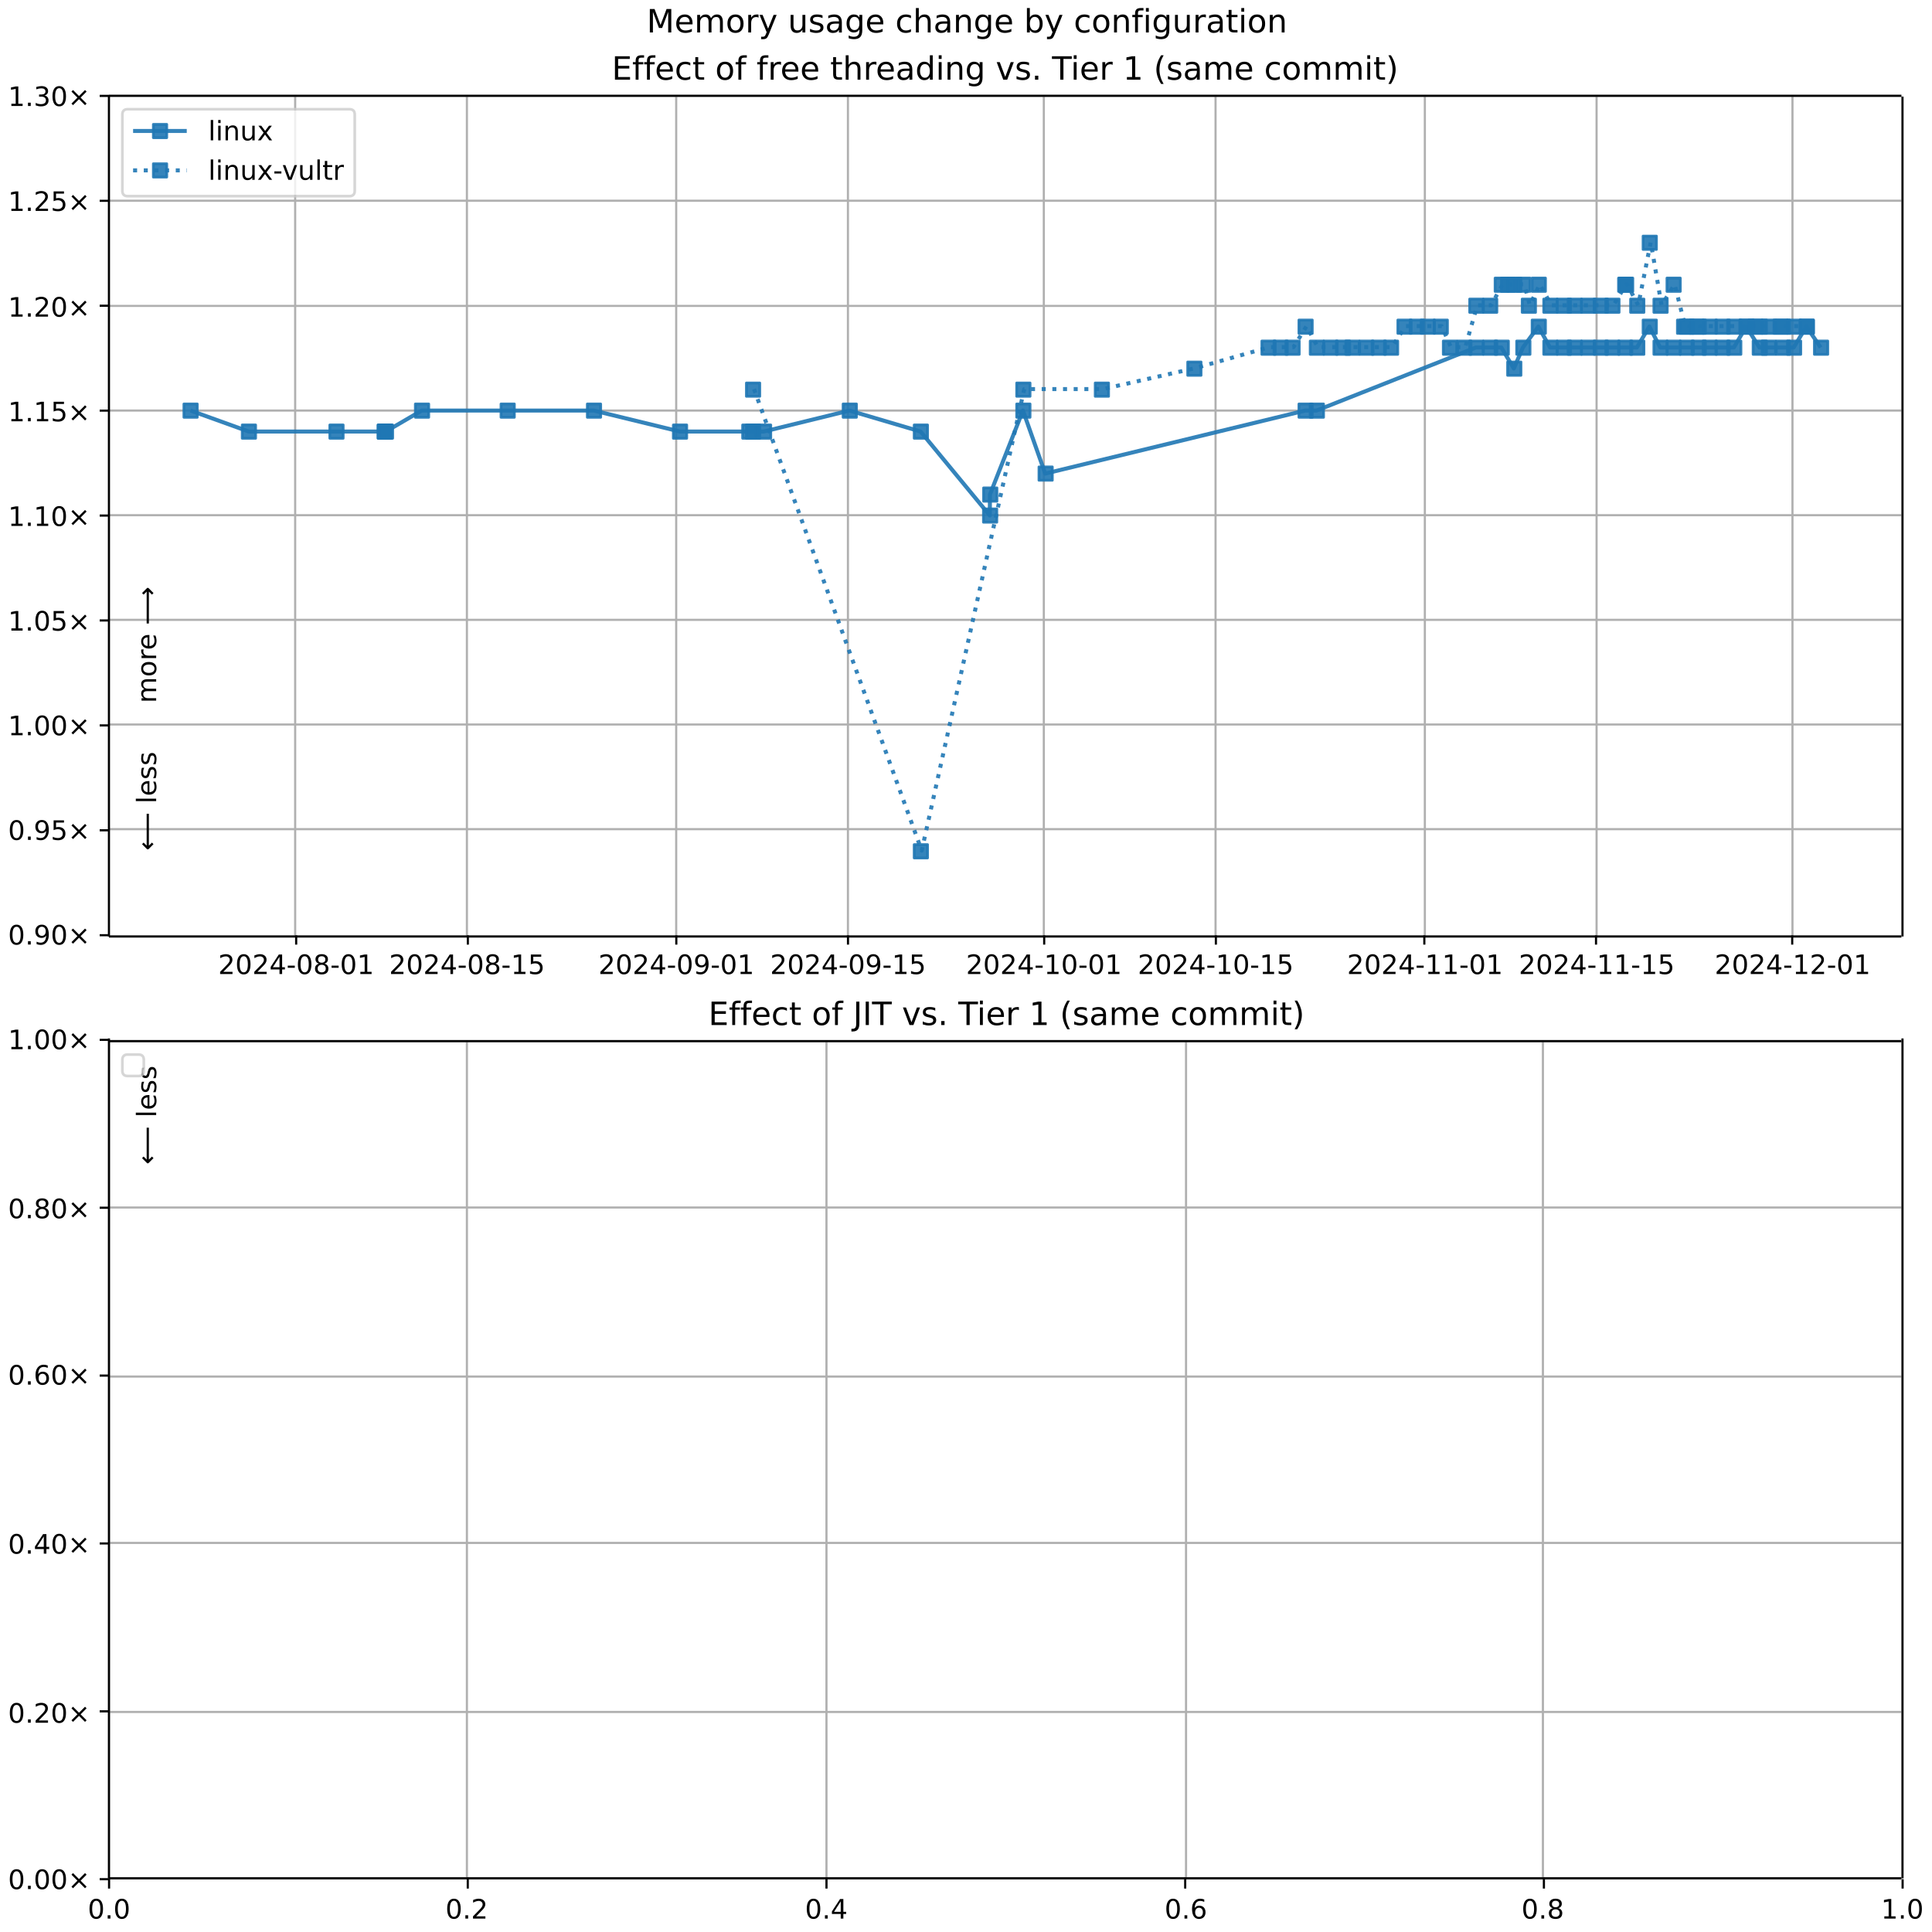
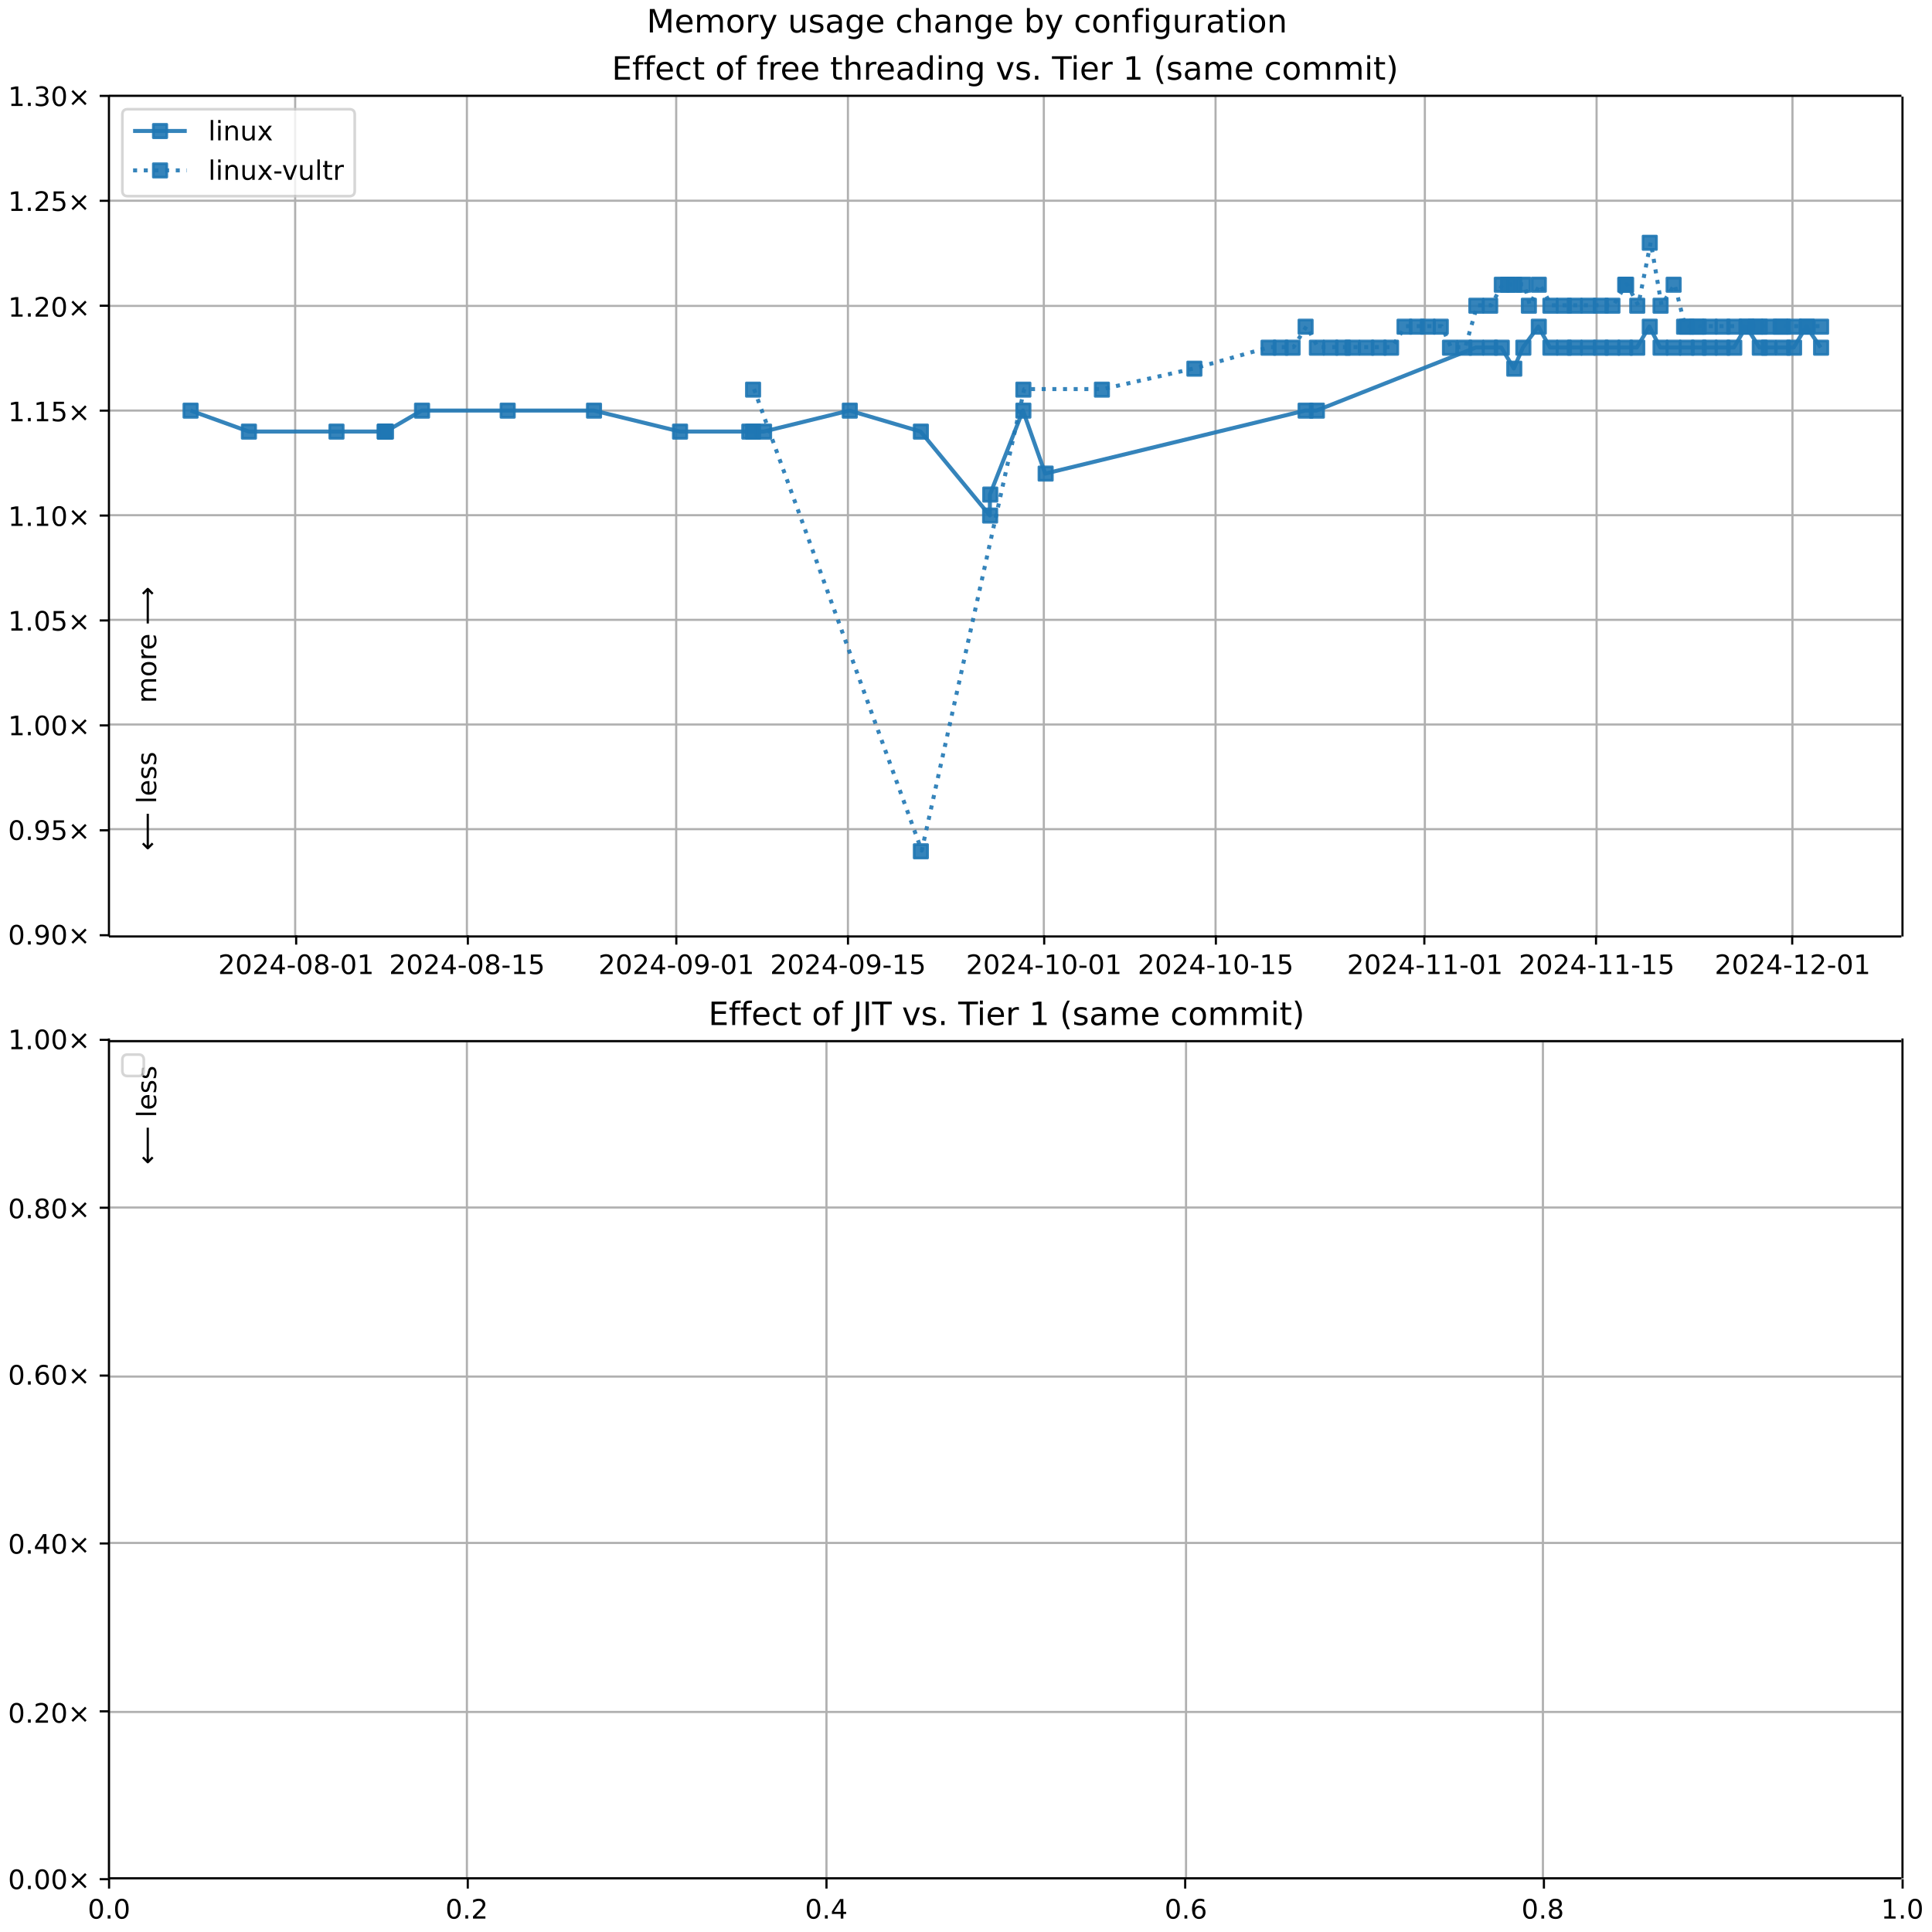
<svg xmlns="http://www.w3.org/2000/svg" xmlns:xlink="http://www.w3.org/1999/xlink" width="720pt" height="720pt" version="1.1" viewBox="0 0 720 720">
  <defs>
    <style type="text/css">*{stroke-linejoin: round; stroke-linecap: butt}</style>
  </defs>
  <path d="m0 720h720v-720h-720z" fill="#fff" />
  <path d="m40.6 349h668v-313h-668z" fill="#fff" />
  <path d="m110 349v-313" clip-path="url(#d)" fill="none" stroke="#b0b0b0" stroke-linecap="square" stroke-width=".8" />
  <defs>
    <path id="j" d="m0 0v3.5" stroke="#000" stroke-width=".8" />
  </defs>
  <use x="110.373" y="348.529" stroke="#000000" stroke-width=".8" xlink:href="#j" />
  <g transform="translate(81.3 363) scale(.1 -.1)">
    <defs>
      <path id="e" transform="scale(.0156)" d="m1228 531h2203v-531h-2962v531q359 372 979 998 621 627 780 809 303 340 423 576 121 236 121 464 0 372-261 606-261 235-680 235-297 0-627-103-329-103-704-313v638q381 153 712 231 332 78 607 78 725 0 1156-363 431-362 431-968 0-288-108-546-107-257-392-607-78-91-497-524-418-433-1181-1211z" />
      <path id="b" transform="scale(.0156)" d="m2034 4250q-487 0-733-480-245-479-245-1442 0-959 245-1439 246-480 733-480 491 0 736 480 246 480 246 1439 0 963-246 1442-245 480-736 480zm0 500q785 0 1199-621 414-620 414-1801 0-1178-414-1799-414-620-1199-620-784 0-1198 620-414 621-414 1799 0 1181 414 1801 414 621 1198 621z" />
      <path id="m" transform="scale(.0156)" d="m2419 4116-1594-2491h1594v2491zm-166 550h794v-3041h666v-525h-666v-1100h-628v1100h-2106v609l1940 2957z" />
      <path id="g" transform="scale(.0156)" d="m313 2009h1684v-512h-1684v512z" />
      <path id="ac" transform="scale(.0156)" d="m2034 2216q-450 0-708-241-257-241-257-662 0-422 257-663 258-241 708-241t709 242q260 243 260 662 0 421-258 662-257 241-711 241zm-631 268q-406 100-633 378-226 279-226 679 0 559 398 884 399 325 1092 325 697 0 1094-325t397-884q0-400-227-679-226-278-629-378 456-106 710-416 255-309 255-755 0-679-414-1042-414-362-1186-362-771 0-1186 362-414 363-414 1042 0 446 256 755 257 310 713 416zm-231 997q0-362 226-565 227-203 636-203 407 0 636 203 230 203 230 565 0 363-230 566-229 203-636 203-409 0-636-203-226-203-226-566z" />
      <path id="c" transform="scale(.0156)" d="m794 531h1031v3560l-1122-225v575l1116 225h631v-4135h1031v-531h-2687v531z" />
    </defs>
    <use xlink:href="#e" />
    <use x="63.623" xlink:href="#b" />
    <use x="127.246" xlink:href="#e" />
    <use x="190.869" xlink:href="#m" />
    <use x="254.492" xlink:href="#g" />
    <use x="290.576" xlink:href="#b" />
    <use x="354.199" xlink:href="#ac" />
    <use x="417.822" xlink:href="#g" />
    <use x="453.906" xlink:href="#b" />
    <use x="517.529" xlink:href="#c" />
  </g>
  <path d="m174 349v-313" clip-path="url(#d)" fill="none" stroke="#b0b0b0" stroke-linecap="square" stroke-width=".8" />
  <use x="174.352" y="348.529" stroke="#000000" stroke-width=".8" xlink:href="#j" />
  <g transform="translate(145 363) scale(.1 -.1)">
    <defs>
      <path id="t" transform="scale(.0156)" d="m691 4666h2478v-532h-1900v-1143q137 47 274 70 138 23 276 23 781 0 1237-428 457-428 457-1159 0-753-469-1171-469-417-1322-417-294 0-599 50-304 50-629 150v635q281-153 581-228t634-75q541 0 856 284 316 284 316 772 0 487-316 771-315 285-856 285-253 0-505-56-251-56-513-175v2344z" />
    </defs>
    <use xlink:href="#e" />
    <use x="63.623" xlink:href="#b" />
    <use x="127.246" xlink:href="#e" />
    <use x="190.869" xlink:href="#m" />
    <use x="254.492" xlink:href="#g" />
    <use x="290.576" xlink:href="#b" />
    <use x="354.199" xlink:href="#ac" />
    <use x="417.822" xlink:href="#g" />
    <use x="453.906" xlink:href="#c" />
    <use x="517.529" xlink:href="#t" />
  </g>
  <path d="m252 349v-313" clip-path="url(#d)" fill="none" stroke="#b0b0b0" stroke-linecap="square" stroke-width=".8" />
  <use x="252.042" y="348.529" stroke="#000000" stroke-width=".8" xlink:href="#j" />
  <g transform="translate(223 363) scale(.1 -.1)">
    <defs>
      <path id="ab" transform="scale(.0156)" d="m703 97v575q238-113 481-172 244-59 479-59 625 0 954 420 330 420 377 1277-181-269-460-413-278-144-615-144-700 0-1108 423-408 424-408 1159 0 718 425 1152 425 435 1131 435 810 0 1236-621 427-620 427-1801 0-1103-524-1761-523-658-1407-658-238 0-482 47-243 47-506 141zm1256 1978q425 0 673 290 249 291 249 798 0 503-249 795-248 292-673 292t-673-292-248-795q0-507 248-798 248-290 673-290z" />
    </defs>
    <use xlink:href="#e" />
    <use x="63.623" xlink:href="#b" />
    <use x="127.246" xlink:href="#e" />
    <use x="190.869" xlink:href="#m" />
    <use x="254.492" xlink:href="#g" />
    <use x="290.576" xlink:href="#b" />
    <use x="354.199" xlink:href="#ab" />
    <use x="417.822" xlink:href="#g" />
    <use x="453.906" xlink:href="#b" />
    <use x="517.529" xlink:href="#c" />
  </g>
  <path d="m316 349v-313" clip-path="url(#d)" fill="none" stroke="#b0b0b0" stroke-linecap="square" stroke-width=".8" />
  <use x="316.021" y="348.529" stroke="#000000" stroke-width=".8" xlink:href="#j" />
  <g transform="translate(287 363) scale(.1 -.1)">
    <use xlink:href="#e" />
    <use x="63.623" xlink:href="#b" />
    <use x="127.246" xlink:href="#e" />
    <use x="190.869" xlink:href="#m" />
    <use x="254.492" xlink:href="#g" />
    <use x="290.576" xlink:href="#b" />
    <use x="354.199" xlink:href="#ab" />
    <use x="417.822" xlink:href="#g" />
    <use x="453.906" xlink:href="#c" />
    <use x="517.529" xlink:href="#t" />
  </g>
  <path d="m389 349v-313" clip-path="url(#d)" fill="none" stroke="#b0b0b0" stroke-linecap="square" stroke-width=".8" />
  <use x="389.14" y="348.529" stroke="#000000" stroke-width=".8" xlink:href="#j" />
  <g transform="translate(360 363) scale(.1 -.1)">
    <use xlink:href="#e" />
    <use x="63.623" xlink:href="#b" />
    <use x="127.246" xlink:href="#e" />
    <use x="190.869" xlink:href="#m" />
    <use x="254.492" xlink:href="#g" />
    <use x="290.576" xlink:href="#c" />
    <use x="354.199" xlink:href="#b" />
    <use x="417.822" xlink:href="#g" />
    <use x="453.906" xlink:href="#b" />
    <use x="517.529" xlink:href="#c" />
  </g>
  <path d="m453 349v-313" clip-path="url(#d)" fill="none" stroke="#b0b0b0" stroke-linecap="square" stroke-width=".8" />
  <use x="453.119" y="348.529" stroke="#000000" stroke-width=".8" xlink:href="#j" />
  <g transform="translate(424 363) scale(.1 -.1)">
    <use xlink:href="#e" />
    <use x="63.623" xlink:href="#b" />
    <use x="127.246" xlink:href="#e" />
    <use x="190.869" xlink:href="#m" />
    <use x="254.492" xlink:href="#g" />
    <use x="290.576" xlink:href="#c" />
    <use x="354.199" xlink:href="#b" />
    <use x="417.822" xlink:href="#g" />
    <use x="453.906" xlink:href="#c" />
    <use x="517.529" xlink:href="#t" />
  </g>
  <path d="m531 349v-313" clip-path="url(#d)" fill="none" stroke="#b0b0b0" stroke-linecap="square" stroke-width=".8" />
  <use x="530.808" y="348.529" stroke="#000000" stroke-width=".8" xlink:href="#j" />
  <g transform="translate(502 363) scale(.1 -.1)">
    <use xlink:href="#e" />
    <use x="63.623" xlink:href="#b" />
    <use x="127.246" xlink:href="#e" />
    <use x="190.869" xlink:href="#m" />
    <use x="254.492" xlink:href="#g" />
    <use x="290.576" xlink:href="#c" />
    <use x="354.199" xlink:href="#c" />
    <use x="417.822" xlink:href="#g" />
    <use x="453.906" xlink:href="#b" />
    <use x="517.529" xlink:href="#c" />
  </g>
  <path d="m595 349v-313" clip-path="url(#d)" fill="none" stroke="#b0b0b0" stroke-linecap="square" stroke-width=".8" />
  <use x="594.787" y="348.529" stroke="#000000" stroke-width=".8" xlink:href="#j" />
  <g transform="translate(566 363) scale(.1 -.1)">
    <use xlink:href="#e" />
    <use x="63.623" xlink:href="#b" />
    <use x="127.246" xlink:href="#e" />
    <use x="190.869" xlink:href="#m" />
    <use x="254.492" xlink:href="#g" />
    <use x="290.576" xlink:href="#c" />
    <use x="354.199" xlink:href="#c" />
    <use x="417.822" xlink:href="#g" />
    <use x="453.906" xlink:href="#c" />
    <use x="517.529" xlink:href="#t" />
  </g>
  <path d="m668 349v-313" clip-path="url(#d)" fill="none" stroke="#b0b0b0" stroke-linecap="square" stroke-width=".8" />
  <use x="667.907" y="348.529" stroke="#000000" stroke-width=".8" xlink:href="#j" />
  <g transform="translate(639 363) scale(.1 -.1)">
    <use xlink:href="#e" />
    <use x="63.623" xlink:href="#b" />
    <use x="127.246" xlink:href="#e" />
    <use x="190.869" xlink:href="#m" />
    <use x="254.492" xlink:href="#g" />
    <use x="290.576" xlink:href="#c" />
    <use x="354.199" xlink:href="#e" />
    <use x="417.822" xlink:href="#g" />
    <use x="453.906" xlink:href="#b" />
    <use x="517.529" xlink:href="#c" />
  </g>
  <path d="m40.6 349h668" clip-path="url(#d)" fill="none" stroke="#b0b0b0" stroke-linecap="square" stroke-width=".8" />
  <defs>
    <path id="i" d="m0 0h-3.5" stroke="#000" stroke-width=".8" />
  </defs>
  <use x="40.646" y="348.529" stroke="#000000" stroke-width=".8" xlink:href="#i" />
  <g transform="translate(3 352) scale(.1 -.1)">
    <defs>
      <path id="f" transform="scale(.0156)" d="m684 794h660v-794h-660v794z" />
      <path id="k" transform="scale(.0156)" d="m4488 3438-1429-1435 1429-1428-372-378-1435 1434-1434-1434-369 378 1425 1428-1425 1435 369 378 1434-1435 1435 1435 372-378z" />
    </defs>
    <use xlink:href="#b" />
    <use x="63.623" xlink:href="#f" />
    <use x="95.41" xlink:href="#ab" />
    <use x="159.033" xlink:href="#b" />
    <use x="222.656" xlink:href="#k" />
  </g>
  <path d="m40.6 309h668" clip-path="url(#d)" fill="none" stroke="#b0b0b0" stroke-linecap="square" stroke-width=".8" />
  <use x="40.646" y="309.429" stroke="#000000" stroke-width=".8" xlink:href="#i" />
  <g transform="translate(3 313) scale(.1 -.1)">
    <use xlink:href="#b" />
    <use x="63.623" xlink:href="#f" />
    <use x="95.41" xlink:href="#ab" />
    <use x="159.033" xlink:href="#t" />
    <use x="222.656" xlink:href="#k" />
  </g>
  <path d="m40.6 270h668" clip-path="url(#d)" fill="none" stroke="#b0b0b0" stroke-linecap="square" stroke-width=".8" />
  <use x="40.646" y="270.33" stroke="#000000" stroke-width=".8" xlink:href="#i" />
  <g transform="translate(3 274) scale(.1 -.1)">
    <use xlink:href="#c" />
    <use x="63.623" xlink:href="#f" />
    <use x="95.41" xlink:href="#b" />
    <use x="159.033" xlink:href="#b" />
    <use x="222.656" xlink:href="#k" />
  </g>
  <path d="m40.6 231h668" clip-path="url(#d)" fill="none" stroke="#b0b0b0" stroke-linecap="square" stroke-width=".8" />
  <use x="40.646" y="231.23" stroke="#000000" stroke-width=".8" xlink:href="#i" />
  <g transform="translate(3 235) scale(.1 -.1)">
    <use xlink:href="#c" />
    <use x="63.623" xlink:href="#f" />
    <use x="95.41" xlink:href="#b" />
    <use x="159.033" xlink:href="#t" />
    <use x="222.656" xlink:href="#k" />
  </g>
  <path d="m40.6 192h668" clip-path="url(#d)" fill="none" stroke="#b0b0b0" stroke-linecap="square" stroke-width=".8" />
  <use x="40.646" y="192.131" stroke="#000000" stroke-width=".8" xlink:href="#i" />
  <g transform="translate(3 196) scale(.1 -.1)">
    <use xlink:href="#c" />
    <use x="63.623" xlink:href="#f" />
    <use x="95.41" xlink:href="#c" />
    <use x="159.033" xlink:href="#b" />
    <use x="222.656" xlink:href="#k" />
  </g>
  <path d="m40.6 153h668" clip-path="url(#d)" fill="none" stroke="#b0b0b0" stroke-linecap="square" stroke-width=".8" />
  <use x="40.646" y="153.031" stroke="#000000" stroke-width=".8" xlink:href="#i" />
  <g transform="translate(3 157) scale(.1 -.1)">
    <use xlink:href="#c" />
    <use x="63.623" xlink:href="#f" />
    <use x="95.41" xlink:href="#c" />
    <use x="159.033" xlink:href="#t" />
    <use x="222.656" xlink:href="#k" />
  </g>
  <path d="m40.6 114h668" clip-path="url(#d)" fill="none" stroke="#b0b0b0" stroke-linecap="square" stroke-width=".8" />
  <use x="40.646" y="113.932" stroke="#000000" stroke-width=".8" xlink:href="#i" />
  <g transform="translate(3 118) scale(.1 -.1)">
    <use xlink:href="#c" />
    <use x="63.623" xlink:href="#f" />
    <use x="95.41" xlink:href="#e" />
    <use x="159.033" xlink:href="#b" />
    <use x="222.656" xlink:href="#k" />
  </g>
  <path d="m40.6 74.8h668" clip-path="url(#d)" fill="none" stroke="#b0b0b0" stroke-linecap="square" stroke-width=".8" />
  <use x="40.646" y="74.832" stroke="#000000" stroke-width=".8" xlink:href="#i" />
  <g transform="translate(3 78.6) scale(.1 -.1)">
    <use xlink:href="#c" />
    <use x="63.623" xlink:href="#f" />
    <use x="95.41" xlink:href="#e" />
    <use x="159.033" xlink:href="#t" />
    <use x="222.656" xlink:href="#k" />
  </g>
  <path d="m40.6 35.7h668" clip-path="url(#d)" fill="none" stroke="#b0b0b0" stroke-linecap="square" stroke-width=".8" />
  <use x="40.646" y="35.733" stroke="#000000" stroke-width=".8" xlink:href="#i" />
  <g transform="translate(3 39.5) scale(.1 -.1)">
    <defs>
      <path id="at" transform="scale(.0156)" d="m2597 2516q453-97 707-404 255-306 255-756 0-690-475-1069-475-378-1350-378-293 0-604 58t-642 174v609q262-153 574-231 313-78 654-78 593 0 904 234t311 681q0 413-289 645-289 233-804 233h-544v519h569q465 0 712 186t247 536q0 359-255 551-254 193-729 193-260 0-557-57-297-56-653-174v562q360 100 674 150t592 50q719 0 1137-327 419-326 419-882 0-388-222-655t-631-370z" />
    </defs>
    <use xlink:href="#c" />
    <use x="63.623" xlink:href="#f" />
    <use x="95.41" xlink:href="#at" />
    <use x="159.033" xlink:href="#b" />
    <use x="222.656" xlink:href="#k" />
  </g>
  <path d="m71 153 21.7 7.82h32.6 18 0.029 0.435l13.4-7.82h31.9 32.2l32.1 7.82h25.8 1.41 4.1l31.9-7.82 26.5 7.82 25.8 31.3 0.048-7.82 12.3-31.3 8.3 23.5 96.9-23.5h4.2l59.4-23.5h5.16 4.32l4.66 7.82 3.38-7.82 5.76-7.82 4.33 7.82h5.04 4.04 5.02 4.69 4.34 4.76 4.49l4.66-7.82 4.03 7.82h4.87 4.89 4.46 4.12 4.77 4.35l4.61-7.82 4.91 7.82h3.33 5.33 4.11l4.73-7.82 5.33 7.82" clip-path="url(#d)" fill="none" stroke="#1f77b4" stroke-linecap="square" stroke-opacity=".9" stroke-width="1.5" />
  <defs>
    <path id="a" d="m-2.5 2.5h5v-5h-5z" stroke="#1f77b4" stroke-opacity=".9" />
  </defs>
  <g clip-path="url(#d)" fill="#1f77b4" fill-opacity=".9" stroke="#1f77b4" stroke-opacity=".9">
    <use x="71.027" y="153.031" xlink:href="#a" />
    <use x="92.771" y="160.851" xlink:href="#a" />
    <use x="125.403" y="160.851" xlink:href="#a" />
    <use x="143.381" y="160.851" xlink:href="#a" />
    <use x="143.411" y="160.851" xlink:href="#a" />
    <use x="143.846" y="160.851" xlink:href="#a" />
    <use x="157.283" y="153.031" xlink:href="#a" />
    <use x="189.199" y="153.031" xlink:href="#a" />
    <use x="221.367" y="153.031" xlink:href="#a" />
    <use x="253.429" y="160.851" xlink:href="#a" />
    <use x="279.246" y="160.851" xlink:href="#a" />
    <use x="280.652" y="160.851" xlink:href="#a" />
    <use x="284.751" y="160.851" xlink:href="#a" />
    <use x="316.687" y="153.031" xlink:href="#a" />
    <use x="343.18" y="160.851" xlink:href="#a" />
    <use x="368.992" y="192.131" xlink:href="#a" />
    <use x="369.04" y="184.311" xlink:href="#a" />
    <use x="381.383" y="153.031" xlink:href="#a" />
    <use x="389.682" y="176.491" xlink:href="#a" />
    <use x="486.561" y="153.031" xlink:href="#a" />
    <use x="490.765" y="153.031" xlink:href="#a" />
    <use x="550.193" y="129.572" xlink:href="#a" />
    <use x="555.352" y="129.572" xlink:href="#a" />
    <use x="559.668" y="129.572" xlink:href="#a" />
    <use x="564.331" y="137.391" xlink:href="#a" />
    <use x="567.71" y="129.572" xlink:href="#a" />
    <use x="573.466" y="121.752" xlink:href="#a" />
    <use x="577.793" y="129.572" xlink:href="#a" />
    <use x="582.828" y="129.572" xlink:href="#a" />
    <use x="586.865" y="129.572" xlink:href="#a" />
    <use x="591.884" y="129.572" xlink:href="#a" />
    <use x="596.574" y="129.572" xlink:href="#a" />
    <use x="600.91" y="129.572" xlink:href="#a" />
    <use x="605.665" y="129.572" xlink:href="#a" />
    <use x="610.159" y="129.572" xlink:href="#a" />
    <use x="614.817" y="121.752" xlink:href="#a" />
    <use x="618.842" y="129.572" xlink:href="#a" />
    <use x="623.714" y="129.572" xlink:href="#a" />
    <use x="628.606" y="129.572" xlink:href="#a" />
    <use x="633.07" y="129.572" xlink:href="#a" />
    <use x="637.19" y="129.572" xlink:href="#a" />
    <use x="641.956" y="129.572" xlink:href="#a" />
    <use x="646.307" y="129.572" xlink:href="#a" />
    <use x="650.916" y="121.752" xlink:href="#a" />
    <use x="655.824" y="129.572" xlink:href="#a" />
    <use x="659.158" y="129.572" xlink:href="#a" />
    <use x="664.491" y="129.572" xlink:href="#a" />
    <use x="668.604" y="129.572" xlink:href="#a" />
    <use x="673.332" y="121.752" xlink:href="#a" />
    <use x="678.666" y="129.572" xlink:href="#a" />
  </g>
  <g stroke="#1f77b4" stroke-opacity=".9">
-     <path d="m281 145 62.5 172 38.2-172h29.3l34.5-7.82 27.6-7.82h4.51 4.45l4.85-7.82 4.2 7.82h5.1 4.64 3.5 5.22 4.62 4.56l5.01-7.82h4.57 4.1 4.84l3.43 7.82h5.37l4.46-15.6h5.16l4.32-7.82h2.33 2.33 3.38l2.06 7.82 3.7-7.82 4.33 7.82h5.04 4.04 5.02 4.69 4.34l4.76-7.82h0.345l4.15 7.82 4.66-23.5 4.03 23.5 4.87-7.82 3.9 15.6h0.996 3.72 0.748 4.12 4.77 4.35 4.61 3.33 1.58 3.33 4.44 0.898 4.11 4.73" clip-path="url(#d)" fill="none" stroke-dasharray="1.5,2.475" stroke-width="1.5" />
+     <path d="m281 145 62.5 172 38.2-172h29.3l34.5-7.82 27.6-7.82h4.51 4.45l4.85-7.82 4.2 7.82h5.1 4.64 3.5 5.22 4.62 4.56l5.01-7.82h4.57 4.1 4.84l3.43 7.82h5.37l4.46-15.6h5.16l4.32-7.82h2.33 2.33 3.38l2.06 7.82 3.7-7.82 4.33 7.82h5.04 4.04 5.02 4.69 4.34l4.76-7.82h0.345l4.15 7.82 4.66-23.5 4.03 23.5 4.87-7.82 3.9 15.6h0.996 3.72 0.748 4.12 4.77 4.35 4.61 3.33 1.58 3.33 4.44 0.898 4.11 4.73 5.33" clip-path="url(#d)" fill="none" stroke-dasharray="1.5,2.475" stroke-width="1.5" />
    <g clip-path="url(#d)" fill="#1f77b4" fill-opacity=".9">
      <use x="280.652" y="145.211" xlink:href="#a" />
      <use x="343.18" y="317.249" xlink:href="#a" />
      <use x="381.383" y="145.211" xlink:href="#a" />
      <use x="410.646" y="145.211" xlink:href="#a" />
      <use x="445.114" y="137.391" xlink:href="#a" />
      <use x="472.748" y="129.572" xlink:href="#a" />
      <use x="477.26" y="129.572" xlink:href="#a" />
      <use x="481.707" y="129.572" xlink:href="#a" />
      <use x="486.561" y="121.752" xlink:href="#a" />
      <use x="490.765" y="129.572" xlink:href="#a" />
      <use x="495.861" y="129.572" xlink:href="#a" />
      <use x="500.505" y="129.572" xlink:href="#a" />
      <use x="504.008" y="129.572" xlink:href="#a" />
      <use x="509.23" y="129.572" xlink:href="#a" />
      <use x="513.848" y="129.572" xlink:href="#a" />
      <use x="518.41" y="129.572" xlink:href="#a" />
      <use x="523.424" y="121.752" xlink:href="#a" />
      <use x="527.992" y="121.752" xlink:href="#a" />
      <use x="532.092" y="121.752" xlink:href="#a" />
      <use x="536.936" y="121.752" xlink:href="#a" />
      <use x="540.364" y="129.572" xlink:href="#a" />
      <use x="545.733" y="129.572" xlink:href="#a" />
      <use x="550.193" y="113.932" xlink:href="#a" />
      <use x="555.352" y="113.932" xlink:href="#a" />
      <use x="559.668" y="106.112" xlink:href="#a" />
      <use x="562" y="106.112" xlink:href="#a" />
      <use x="564.331" y="106.112" xlink:href="#a" />
      <use x="567.71" y="106.112" xlink:href="#a" />
      <use x="569.766" y="113.932" xlink:href="#a" />
      <use x="573.466" y="106.112" xlink:href="#a" />
      <use x="577.793" y="113.932" xlink:href="#a" />
      <use x="582.828" y="113.932" xlink:href="#a" />
      <use x="586.865" y="113.932" xlink:href="#a" />
      <use x="591.884" y="113.932" xlink:href="#a" />
      <use x="596.574" y="113.932" xlink:href="#a" />
      <use x="600.91" y="113.932" xlink:href="#a" />
      <use x="605.665" y="106.112" xlink:href="#a" />
      <use x="606.009" y="106.112" xlink:href="#a" />
      <use x="610.159" y="113.932" xlink:href="#a" />
      <use x="614.817" y="90.472" xlink:href="#a" />
      <use x="618.842" y="113.932" xlink:href="#a" />
      <use x="623.714" y="106.112" xlink:href="#a" />
      <use x="627.61" y="121.752" xlink:href="#a" />
      <use x="628.606" y="121.752" xlink:href="#a" />
      <use x="632.322" y="121.752" xlink:href="#a" />
      <use x="633.07" y="121.752" xlink:href="#a" />
      <use x="637.19" y="121.752" xlink:href="#a" />
      <use x="641.956" y="121.752" xlink:href="#a" />
      <use x="646.307" y="121.752" xlink:href="#a" />
      <use x="650.916" y="121.752" xlink:href="#a" />
      <use x="654.244" y="121.752" xlink:href="#a" />
      <use x="655.824" y="121.752" xlink:href="#a" />
      <use x="659.158" y="121.752" xlink:href="#a" />
      <use x="663.593" y="121.752" xlink:href="#a" />
      <use x="664.491" y="121.752" xlink:href="#a" />
      <use x="668.604" y="121.752" xlink:href="#a" />
      <use x="673.332" y="121.752" xlink:href="#a" />
+       <use x="678.666" y="121.752" xlink:href="#a" />
    </g>
  </g>
  <path d="m40.6 349v-313" fill="none" stroke="#000" stroke-linecap="square" stroke-width=".8" />
  <path d="m709 349v-313" fill="none" stroke="#000" stroke-linecap="square" stroke-width=".8" />
  <path d="m40.6 349h668" fill="none" stroke="#000" stroke-linecap="square" stroke-width=".8" />
  <path d="m40.6 35.7h668" fill="none" stroke="#000" stroke-linecap="square" stroke-width=".8" />
  <g clip-path="url(#d)">
    <g transform="translate(58.2 262) rotate(-90) scale(.1 -.1)">
      <defs>
        <path id="q" transform="scale(.0156)" d="m3328 2828q216 388 516 572t706 184q547 0 844-383 297-382 297-1088v-2113h-578v2094q0 503-179 746-178 244-543 244-447 0-707-297-259-296-259-809v-1978h-578v2094q0 506-178 748t-550 242q-441 0-701-298-259-298-259-808v-1978h-578v3500h578v-544q197 322 472 475t653 153q382 0 649-194 267-193 395-562z" />
        <path id="p" transform="scale(.0156)" d="m1959 3097q-462 0-731-361t-269-989 267-989q268-361 733-361 460 0 728 362 269 363 269 988 0 622-269 986-268 364-728 364zm0 487q750 0 1178-488 429-487 429-1349 0-859-429-1349-428-489-1178-489-753 0-1180 489-426 490-426 1349 0 862 426 1349 427 488 1180 488z" />
        <path id="o" transform="scale(.0156)" d="m2631 2963q-97 56-211 82-114 27-251 27-488 0-749-317t-261-911v-1844h-578v3500h578v-544q182 319 472 473 291 155 707 155 59 0 131-8 72-7 159-23l3-590z" />
        <path id="h" transform="scale(.0156)" d="m3597 1894v-281h-2644q38-594 358-905t892-311q331 0 642 81t618 244v-544q-310-131-635-200t-659-69q-838 0-1327 487-489 488-489 1320 0 859 464 1363 464 505 1252 505 706 0 1117-455 411-454 411-1235zm-575 169q-6 471-264 752-258 282-683 282-481 0-770-272t-333-766l2050 4z" />
        <path id="am" transform="scale(.0156)" d="m8863 2147v-281l-1229-1228-375 375 729 728h-7622v531h7622l-729 728 375 375 1229-1228z" />
      </defs>
      <use xlink:href="#q" />
      <use x="97.412" xlink:href="#p" />
      <use x="158.594" xlink:href="#o" />
      <use x="197.457" xlink:href="#h" />
      <use x="258.98" xlink:href="#DejaVuSans-20" />
      <use x="290.768" xlink:href="#am" />
    </g>
  </g>
  <g clip-path="url(#d)">
    <g transform="translate(58.2 317) rotate(-90) scale(.1 -.1)">
      <defs>
        <path id="an" transform="scale(.0156)" d="m313 1866v281l1228 1228 375-375-728-728h7621v-531h-7621l728-728-375-375-1228 1228z" />
        <path id="z" transform="scale(.0156)" d="m603 4863h575v-4863h-575v4863z" />
        <path id="n" transform="scale(.0156)" d="m2834 3397v-544q-243 125-506 187-262 63-544 63-428 0-642-131t-214-394q0-200 153-314t616-217l197-44q612-131 870-370t258-667q0-488-386-773-386-284-1061-284-281 0-586 55t-642 164v594q319-166 628-249 309-82 613-82 406 0 624 139 219 139 219 392 0 234-158 359-157 125-692 241l-200 47q-534 112-772 345-237 233-237 639 0 494 350 762 350 269 994 269 318 0 599-47 282-46 519-140z" />
      </defs>
      <use xlink:href="#an" />
      <use x="143.359" xlink:href="#DejaVuSans-20" />
      <use x="175.146" xlink:href="#z" />
      <use x="202.93" xlink:href="#h" />
      <use x="264.453" xlink:href="#n" />
      <use x="316.553" xlink:href="#n" />
    </g>
  </g>
  <g transform="translate(228 29.7) scale(.12 -.12)">
    <defs>
      <path id="ai" transform="scale(.0156)" d="m628 4666h2950v-532h-2319v-1381h2222v-531h-2222v-1691h2375v-531h-3006v4666z" />
      <path id="s" transform="scale(.0156)" d="m2375 4863v-479h-550q-309 0-430-125-120-125-120-450v-309h947v-447h-947v-3053h-578v3053h-550v447h550v244q0 584 272 851 272 268 862 268h544z" />
      <path id="w" transform="scale(.0156)" d="m3122 3366v-538q-244 135-489 202t-495 67q-560 0-870-355-309-354-309-995t309-996q310-354 870-354 250 0 495 67t489 202v-532q-241-112-499-168-257-57-548-57-791 0-1257 497-465 497-465 1341 0 856 470 1346 471 491 1290 491 265 0 518-55 253-54 491-163z" />
      <path id="u" transform="scale(.0156)" d="m1172 4494v-994h1184v-447h-1184v-1900q0-428 117-550t477-122h590v-481h-590q-666 0-919 248-253 249-253 905v1900h-422v447h422v994h578z" />
      <path id="ah" transform="scale(.0156)" d="m3513 2113v-2113h-575v2094q0 497-194 743-194 247-581 247-466 0-735-297-269-296-269-809v-1978h-578v4863h578v-1907q207 316 486 472 280 156 646 156 603 0 912-373 310-373 310-1098z" />
      <path id="x" transform="scale(.0156)" d="m2194 1759q-697 0-966-159t-269-544q0-306 202-486 202-179 548-179 479 0 768 339t289 901v128h-572zm1147 238v-2e3h-575v531q-197-318-491-470t-719-152q-537 0-855 302-317 302-317 808 0 590 395 890 396 300 1180 300h807v57q0 397-261 614t-733 217q-300 0-585-72-284-72-546-216v532q315 122 612 182 297 61 578 61 760 0 1135-394 375-393 375-1193z" />
      <path id="ao" transform="scale(.0156)" d="m2906 2969v1894h575v-4863h-575v525q-181-312-458-464-276-152-664-152-634 0-1033 506-398 507-398 1332t398 1331q399 506 1033 506 388 0 664-152 277-151 458-463zm-1959-1222q0-634 261-995t717-361 718 361q263 361 263 995t-263 995q-262 361-718 361t-717-361-261-995z" />
      <path id="r" transform="scale(.0156)" d="m603 3500h575v-3500h-575v3500zm0 1363h575v-729h-575v729z" />
      <path id="v" transform="scale(.0156)" d="m3513 2113v-2113h-575v2094q0 497-194 743-194 247-581 247-466 0-735-297-269-296-269-809v-1978h-578v3500h578v-544q207 316 486 472 280 156 646 156 603 0 912-373 310-373 310-1098z" />
      <path id="aa" transform="scale(.0156)" d="m2906 1791q0 625-258 968-257 344-723 344-462 0-720-344-258-343-258-968 0-622 258-966t720-344q466 0 723 344 258 344 258 966zm575-1357q0-893-397-1329-396-436-1215-436-303 0-572 45t-522 139v559q253-137 500-202 247-66 503-66 566 0 847 295t281 892v285q-178-310-456-463t-666-153q-643 0-1037 490-394 491-394 1301 0 812 394 1302 394 491 1037 491 388 0 666-153t456-462v531h575v-3066z" />
      <path id="ad" transform="scale(.0156)" d="m191 3500h609l1094-2937 1094 2937h609l-1313-3500h-781l-1312 3500z" />
      <path id="ae" transform="scale(.0156)" d="m-19 4666h3947v-532h-1656v-4134h-634v4134h-1657v532z" />
      <path id="al" transform="scale(.0156)" d="m1984 4856q-418-718-622-1422-203-703-203-1425 0-721 205-1429t620-1424h-500q-468 735-701 1444t-233 1409q0 697 231 1403 232 707 703 1444h500z" />
      <path id="ak" transform="scale(.0156)" d="m513 4856h500q468-737 701-1444 233-706 233-1403 0-700-233-1409t-701-1444h-500q415 716 620 1424t205 1429q0 722-205 1425-205 704-620 1422z" />
    </defs>
    <use xlink:href="#ai" />
    <use x="63.184" xlink:href="#s" />
    <use x="98.389" xlink:href="#s" />
    <use x="133.594" xlink:href="#h" />
    <use x="195.117" xlink:href="#w" />
    <use x="250.098" xlink:href="#u" />
    <use x="289.307" xlink:href="#DejaVuSans-20" />
    <use x="321.094" xlink:href="#p" />
    <use x="382.275" xlink:href="#s" />
    <use x="417.48" xlink:href="#DejaVuSans-20" />
    <use x="449.268" xlink:href="#s" />
    <use x="484.473" xlink:href="#o" />
    <use x="523.336" xlink:href="#h" />
    <use x="584.859" xlink:href="#h" />
    <use x="646.383" xlink:href="#DejaVuSans-20" />
    <use x="678.17" xlink:href="#u" />
    <use x="717.379" xlink:href="#ah" />
    <use x="780.758" xlink:href="#o" />
    <use x="819.621" xlink:href="#h" />
    <use x="881.145" xlink:href="#x" />
    <use x="942.424" xlink:href="#ao" />
    <use x="1005.9" xlink:href="#r" />
    <use x="1033.684" xlink:href="#v" />
    <use x="1097.062" xlink:href="#aa" />
    <use x="1160.539" xlink:href="#DejaVuSans-20" />
    <use x="1192.326" xlink:href="#ad" />
    <use x="1251.506" xlink:href="#n" />
    <use x="1303.605" xlink:href="#f" />
    <use x="1335.393" xlink:href="#DejaVuSans-20" />
    <use x="1367.18" xlink:href="#ae" />
    <use x="1425.139" xlink:href="#r" />
    <use x="1452.922" xlink:href="#h" />
    <use x="1514.445" xlink:href="#o" />
    <use x="1555.559" xlink:href="#DejaVuSans-20" />
    <use x="1587.346" xlink:href="#c" />
    <use x="1650.969" xlink:href="#DejaVuSans-20" />
    <use x="1682.756" xlink:href="#al" />
    <use x="1721.77" xlink:href="#n" />
    <use x="1773.869" xlink:href="#x" />
    <use x="1835.148" xlink:href="#q" />
    <use x="1932.561" xlink:href="#h" />
    <use x="1994.084" xlink:href="#DejaVuSans-20" />
    <use x="2025.871" xlink:href="#w" />
    <use x="2080.852" xlink:href="#p" />
    <use x="2142.033" xlink:href="#q" />
    <use x="2239.445" xlink:href="#q" />
    <use x="2336.857" xlink:href="#r" />
    <use x="2364.641" xlink:href="#u" />
    <use x="2403.85" xlink:href="#ak" />
  </g>
  <path d="m47.6 73.1h82.6q2 0 2-2v-28.4q0-2-2-2h-82.6q-2 0-2 2v28.4q0 2 2 2z" fill="#fff" opacity=".8" stroke="#ccc" />
  <path d="m49.6 48.8h10 10" fill="none" stroke="#1f77b4" stroke-linecap="square" stroke-opacity=".9" stroke-width="1.5" />
  <use x="59.646" y="48.831" fill="#1f77b4" fill-opacity=".9" stroke="#1f77b4" stroke-opacity=".9" xlink:href="#a" />
  <g transform="translate(77.6 52.3) scale(.1 -.1)">
    <defs>
      <path id="y" transform="scale(.0156)" d="m544 1381v2119h575v-2097q0-497 193-746 194-248 582-248 465 0 735 297 271 297 271 810v1984h575v-3500h-575v538q-209-319-486-474-276-155-642-155-603 0-916 375-312 375-312 1097zm1447 2203z" />
      <path id="ag" transform="scale(.0156)" d="m3513 3500-1266-1703 1331-1797h-678l-1019 1375-1018-1375h-679l1360 1831-1244 1669h678l928-1247 928 1247h679z" />
    </defs>
    <use xlink:href="#z" />
    <use x="27.783" xlink:href="#r" />
    <use x="55.566" xlink:href="#v" />
    <use x="118.945" xlink:href="#y" />
    <use x="182.324" xlink:href="#ag" />
  </g>
  <path d="m49.6 63.5h10 10" fill="none" stroke="#1f77b4" stroke-dasharray="1.5,2.475" stroke-opacity=".9" stroke-width="1.5" />
  <use x="59.646" y="63.509" fill="#1f77b4" fill-opacity=".9" stroke="#1f77b4" stroke-opacity=".9" xlink:href="#a" />
  <g transform="translate(77.6 67) scale(.1 -.1)">
    <use xlink:href="#z" />
    <use x="27.783" xlink:href="#r" />
    <use x="55.566" xlink:href="#v" />
    <use x="118.945" xlink:href="#y" />
    <use x="182.324" xlink:href="#ag" />
    <use x="241.504" xlink:href="#g" />
    <use x="274.963" xlink:href="#ad" />
    <use x="334.143" xlink:href="#y" />
    <use x="397.521" xlink:href="#z" />
    <use x="425.305" xlink:href="#u" />
    <use x="464.514" xlink:href="#o" />
  </g>
  <path d="m40.6 700h668v-313h-668z" fill="#fff" />
  <path d="m40.6 700v-313" clip-path="url(#l)" fill="none" stroke="#b0b0b0" stroke-linecap="square" stroke-width=".8" />
  <use x="40.646" y="700.322" stroke="#000000" stroke-width=".8" xlink:href="#j" />
  <g transform="translate(32.7 715) scale(.1 -.1)">
    <use xlink:href="#b" />
    <use x="63.623" xlink:href="#f" />
    <use x="95.41" xlink:href="#b" />
  </g>
  <path d="m174 700v-313" clip-path="url(#l)" fill="none" stroke="#b0b0b0" stroke-linecap="square" stroke-width=".8" />
  <use x="174.326" y="700.322" stroke="#000000" stroke-width=".8" xlink:href="#j" />
  <g transform="translate(166 715) scale(.1 -.1)">
    <use xlink:href="#b" />
    <use x="63.623" xlink:href="#f" />
    <use x="95.41" xlink:href="#e" />
  </g>
  <path d="m308 700v-313" clip-path="url(#l)" fill="none" stroke="#b0b0b0" stroke-linecap="square" stroke-width=".8" />
  <use x="308.007" y="700.322" stroke="#000000" stroke-width=".8" xlink:href="#j" />
  <g transform="translate(300 715) scale(.1 -.1)">
    <use xlink:href="#b" />
    <use x="63.623" xlink:href="#f" />
    <use x="95.41" xlink:href="#m" />
  </g>
  <path d="m442 700v-313" clip-path="url(#l)" fill="none" stroke="#b0b0b0" stroke-linecap="square" stroke-width=".8" />
  <use x="441.687" y="700.322" stroke="#000000" stroke-width=".8" xlink:href="#j" />
  <g transform="translate(434 715) scale(.1 -.1)">
    <defs>
      <path id="aj" transform="scale(.0156)" d="m2113 2584q-425 0-674-291-248-290-248-796 0-503 248-796 249-292 674-292t673 292q248 293 248 796 0 506-248 796-248 291-673 291zm1253 1979v-575q-238 112-480 171-242 60-480 60-625 0-955-422-329-422-376-1275 184 272 462 417 279 145 613 145 703 0 1111-427 408-426 408-1160 0-719-425-1154-425-434-1131-434-810 0-1238 620-428 621-428 1799 0 1106 525 1764t1409 658q238 0 480-47t505-140z" />
    </defs>
    <use xlink:href="#b" />
    <use x="63.623" xlink:href="#f" />
    <use x="95.41" xlink:href="#aj" />
  </g>
  <path d="m575 700v-313" clip-path="url(#l)" fill="none" stroke="#b0b0b0" stroke-linecap="square" stroke-width=".8" />
  <use x="575.368" y="700.322" stroke="#000000" stroke-width=".8" xlink:href="#j" />
  <g transform="translate(567 715) scale(.1 -.1)">
    <use xlink:href="#b" />
    <use x="63.623" xlink:href="#f" />
    <use x="95.41" xlink:href="#ac" />
  </g>
  <path d="m709 700v-313" clip-path="url(#l)" fill="none" stroke="#b0b0b0" stroke-linecap="square" stroke-width=".8" />
  <use x="709.048" y="700.322" stroke="#000000" stroke-width=".8" xlink:href="#j" />
  <g transform="translate(701 715) scale(.1 -.1)">
    <use xlink:href="#c" />
    <use x="63.623" xlink:href="#f" />
    <use x="95.41" xlink:href="#b" />
  </g>
  <path d="m40.6 700h668" clip-path="url(#l)" fill="none" stroke="#b0b0b0" stroke-linecap="square" stroke-width=".8" />
  <use x="40.646" y="700.322" stroke="#000000" stroke-width=".8" xlink:href="#i" />
  <g transform="translate(3 704) scale(.1 -.1)">
    <use xlink:href="#b" />
    <use x="63.623" xlink:href="#f" />
    <use x="95.41" xlink:href="#b" />
    <use x="159.033" xlink:href="#b" />
    <use x="222.656" xlink:href="#k" />
  </g>
  <path d="m40.6 638h668" clip-path="url(#l)" fill="none" stroke="#b0b0b0" stroke-linecap="square" stroke-width=".8" />
  <use x="40.646" y="637.762" stroke="#000000" stroke-width=".8" xlink:href="#i" />
  <g transform="translate(3 642) scale(.1 -.1)">
    <use xlink:href="#b" />
    <use x="63.623" xlink:href="#f" />
    <use x="95.41" xlink:href="#e" />
    <use x="159.033" xlink:href="#b" />
    <use x="222.656" xlink:href="#k" />
  </g>
  <path d="m40.6 575h668" clip-path="url(#l)" fill="none" stroke="#b0b0b0" stroke-linecap="square" stroke-width=".8" />
  <use x="40.646" y="575.203" stroke="#000000" stroke-width=".8" xlink:href="#i" />
  <g transform="translate(3 579) scale(.1 -.1)">
    <use xlink:href="#b" />
    <use x="63.623" xlink:href="#f" />
    <use x="95.41" xlink:href="#m" />
    <use x="159.033" xlink:href="#b" />
    <use x="222.656" xlink:href="#k" />
  </g>
  <path d="m40.6 513h668" clip-path="url(#l)" fill="none" stroke="#b0b0b0" stroke-linecap="square" stroke-width=".8" />
  <use x="40.646" y="512.644" stroke="#000000" stroke-width=".8" xlink:href="#i" />
  <g transform="translate(3 516) scale(.1 -.1)">
    <use xlink:href="#b" />
    <use x="63.623" xlink:href="#f" />
    <use x="95.41" xlink:href="#aj" />
    <use x="159.033" xlink:href="#b" />
    <use x="222.656" xlink:href="#k" />
  </g>
  <path d="m40.6 450h668" clip-path="url(#l)" fill="none" stroke="#b0b0b0" stroke-linecap="square" stroke-width=".8" />
  <use x="40.646" y="450.085" stroke="#000000" stroke-width=".8" xlink:href="#i" />
  <g transform="translate(3 454) scale(.1 -.1)">
    <use xlink:href="#b" />
    <use x="63.623" xlink:href="#f" />
    <use x="95.41" xlink:href="#ac" />
    <use x="159.033" xlink:href="#b" />
    <use x="222.656" xlink:href="#k" />
  </g>
  <path d="m40.6 388h668" clip-path="url(#l)" fill="none" stroke="#b0b0b0" stroke-linecap="square" stroke-width=".8" />
  <use x="40.646" y="387.525" stroke="#000000" stroke-width=".8" xlink:href="#i" />
  <g transform="translate(3 391) scale(.1 -.1)">
    <use xlink:href="#c" />
    <use x="63.623" xlink:href="#f" />
    <use x="95.41" xlink:href="#b" />
    <use x="159.033" xlink:href="#b" />
    <use x="222.656" xlink:href="#k" />
  </g>
  <path d="m40.6 700v-313" fill="none" stroke="#000" stroke-linecap="square" stroke-width=".8" />
  <path d="m709 700v-313" fill="none" stroke="#000" stroke-linecap="square" stroke-width=".8" />
  <path d="m40.6 700h668" fill="none" stroke="#000" stroke-linecap="square" stroke-width=".8" />
  <path d="m40.6 388h668" fill="none" stroke="#000" stroke-linecap="square" stroke-width=".8" />
  <g clip-path="url(#l)">
    <g transform="translate(58.2 380) rotate(-90) scale(.1 -.1)">
      <use xlink:href="#q" />
      <use x="97.412" xlink:href="#p" />
      <use x="158.594" xlink:href="#o" />
      <use x="197.457" xlink:href="#h" />
      <use x="258.98" xlink:href="#DejaVuSans-20" />
      <use x="290.768" xlink:href="#am" />
    </g>
  </g>
  <g clip-path="url(#l)">
    <g transform="translate(58.2 434) rotate(-90) scale(.1 -.1)">
      <use xlink:href="#an" />
      <use x="143.359" xlink:href="#DejaVuSans-20" />
      <use x="175.146" xlink:href="#z" />
      <use x="202.93" xlink:href="#h" />
      <use x="264.453" xlink:href="#n" />
      <use x="316.553" xlink:href="#n" />
    </g>
  </g>
  <g transform="translate(264 382) scale(.12 -.12)">
    <defs>
      <path id="ar" transform="scale(.0156)" d="m628 4666h631v-4341q0-844-320-1225t-1030-381h-240v531h197q418 0 590 235 172 234 172 840v4341z" />
      <path id="as" transform="scale(.0156)" d="m628 4666h631v-4666h-631v4666z" />
    </defs>
    <use xlink:href="#ai" />
    <use x="63.184" xlink:href="#s" />
    <use x="98.389" xlink:href="#s" />
    <use x="133.594" xlink:href="#h" />
    <use x="195.117" xlink:href="#w" />
    <use x="250.098" xlink:href="#u" />
    <use x="289.307" xlink:href="#DejaVuSans-20" />
    <use x="321.094" xlink:href="#p" />
    <use x="382.275" xlink:href="#s" />
    <use x="417.48" xlink:href="#DejaVuSans-20" />
    <use x="449.268" xlink:href="#ar" />
    <use x="478.76" xlink:href="#as" />
    <use x="508.252" xlink:href="#ae" />
    <use x="569.336" xlink:href="#DejaVuSans-20" />
    <use x="601.123" xlink:href="#ad" />
    <use x="660.303" xlink:href="#n" />
    <use x="712.402" xlink:href="#f" />
    <use x="744.189" xlink:href="#DejaVuSans-20" />
    <use x="775.977" xlink:href="#ae" />
    <use x="833.936" xlink:href="#r" />
    <use x="861.719" xlink:href="#h" />
    <use x="923.242" xlink:href="#o" />
    <use x="964.355" xlink:href="#DejaVuSans-20" />
    <use x="996.143" xlink:href="#c" />
    <use x="1059.766" xlink:href="#DejaVuSans-20" />
    <use x="1091.553" xlink:href="#al" />
    <use x="1130.566" xlink:href="#n" />
    <use x="1182.666" xlink:href="#x" />
    <use x="1243.945" xlink:href="#q" />
    <use x="1341.357" xlink:href="#h" />
    <use x="1402.881" xlink:href="#DejaVuSans-20" />
    <use x="1434.668" xlink:href="#w" />
    <use x="1489.648" xlink:href="#p" />
    <use x="1550.83" xlink:href="#q" />
    <use x="1648.242" xlink:href="#q" />
    <use x="1745.654" xlink:href="#r" />
    <use x="1773.438" xlink:href="#u" />
    <use x="1812.646" xlink:href="#ak" />
  </g>
  <path d="m47.6 401h4q2 0 2-2v-4q0-2-2-2h-4q-2 0-2 2v4q0 2 2 2z" fill="#fff" opacity=".8" stroke="#ccc" />
  <g transform="translate(241 12.1) scale(.12 -.12)">
    <defs>
      <path id="aq" transform="scale(.0156)" d="m628 4666h941l1190-3175 1197 3175h941v-4666h-616v4097l-1203-3200h-634l-1203 3200v-4097h-613v4666z" />
      <path id="af" transform="scale(.0156)" d="m2059-325q-243-625-475-815-231-191-618-191h-460v481h338q237 0 368 113 132 112 291 531l103 262-1415 3444h609l1094-2737 1094 2737h609l-1538-3825z" />
      <path id="ap" transform="scale(.0156)" d="m3116 1747q0 634-261 995t-717 361q-457 0-718-361t-261-995 261-995 718-361q456 0 717 361t261 995zm-1957 1222q182 312 458 463 277 152 661 152 638 0 1036-506 399-506 399-1331t-399-1332q-398-506-1036-506-384 0-661 152-276 152-458 464v-525h-578v4863h578v-1894z" />
    </defs>
    <use xlink:href="#aq" />
    <use x="86.279" xlink:href="#h" />
    <use x="147.803" xlink:href="#q" />
    <use x="245.215" xlink:href="#p" />
    <use x="306.396" xlink:href="#o" />
    <use x="347.51" xlink:href="#af" />
    <use x="406.689" xlink:href="#DejaVuSans-20" />
    <use x="438.477" xlink:href="#y" />
    <use x="501.855" xlink:href="#n" />
    <use x="553.955" xlink:href="#x" />
    <use x="615.234" xlink:href="#aa" />
    <use x="678.711" xlink:href="#h" />
    <use x="740.234" xlink:href="#DejaVuSans-20" />
    <use x="772.021" xlink:href="#w" />
    <use x="827.002" xlink:href="#ah" />
    <use x="890.381" xlink:href="#x" />
    <use x="951.66" xlink:href="#v" />
    <use x="1015.039" xlink:href="#aa" />
    <use x="1078.516" xlink:href="#h" />
    <use x="1140.039" xlink:href="#DejaVuSans-20" />
    <use x="1171.826" xlink:href="#ap" />
    <use x="1235.303" xlink:href="#af" />
    <use x="1294.482" xlink:href="#DejaVuSans-20" />
    <use x="1326.27" xlink:href="#w" />
    <use x="1381.25" xlink:href="#p" />
    <use x="1442.432" xlink:href="#v" />
    <use x="1505.811" xlink:href="#s" />
    <use x="1541.016" xlink:href="#r" />
    <use x="1568.799" xlink:href="#aa" />
    <use x="1632.275" xlink:href="#y" />
    <use x="1695.654" xlink:href="#o" />
    <use x="1736.768" xlink:href="#x" />
    <use x="1798.047" xlink:href="#u" />
    <use x="1837.256" xlink:href="#r" />
    <use x="1865.039" xlink:href="#p" />
    <use x="1926.221" xlink:href="#v" />
  </g>
  <defs>
    <clipPath id="d">
      <rect x="40.6" y="35.7" width="668" height="313" />
    </clipPath>
    <clipPath id="l">
      <rect x="40.6" y="388" width="668" height="313" />
    </clipPath>
  </defs>
</svg>
